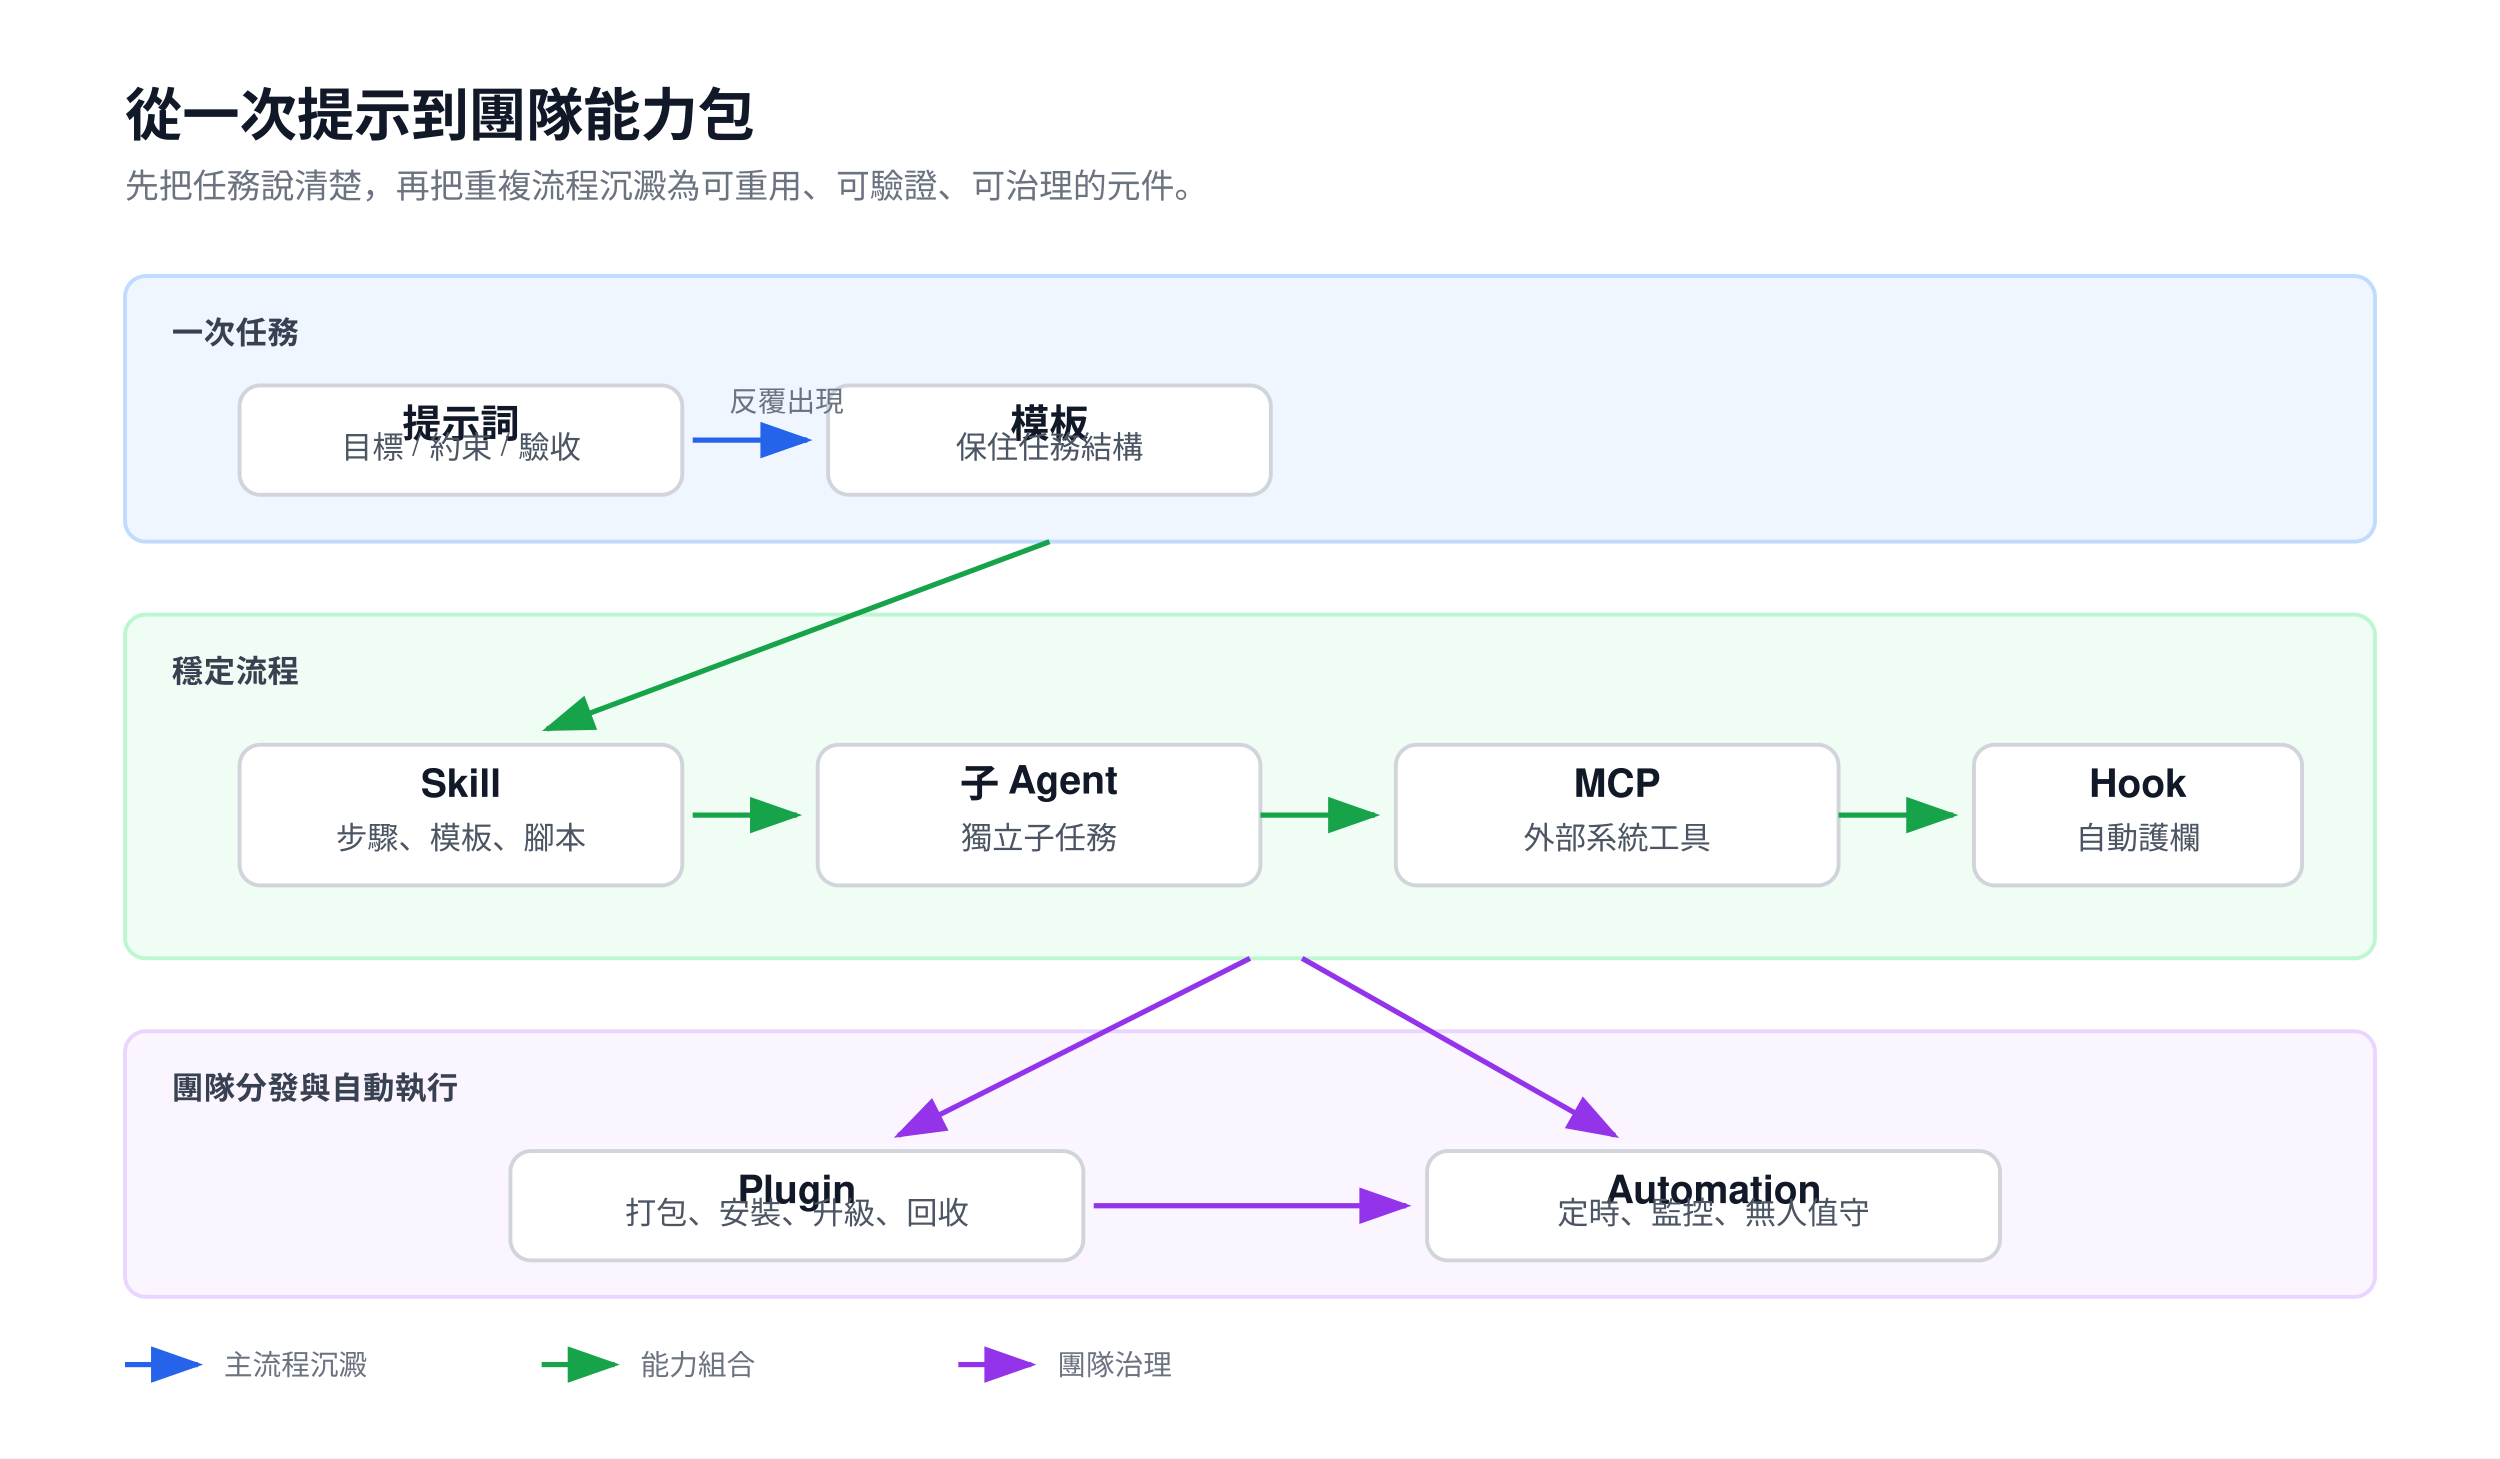
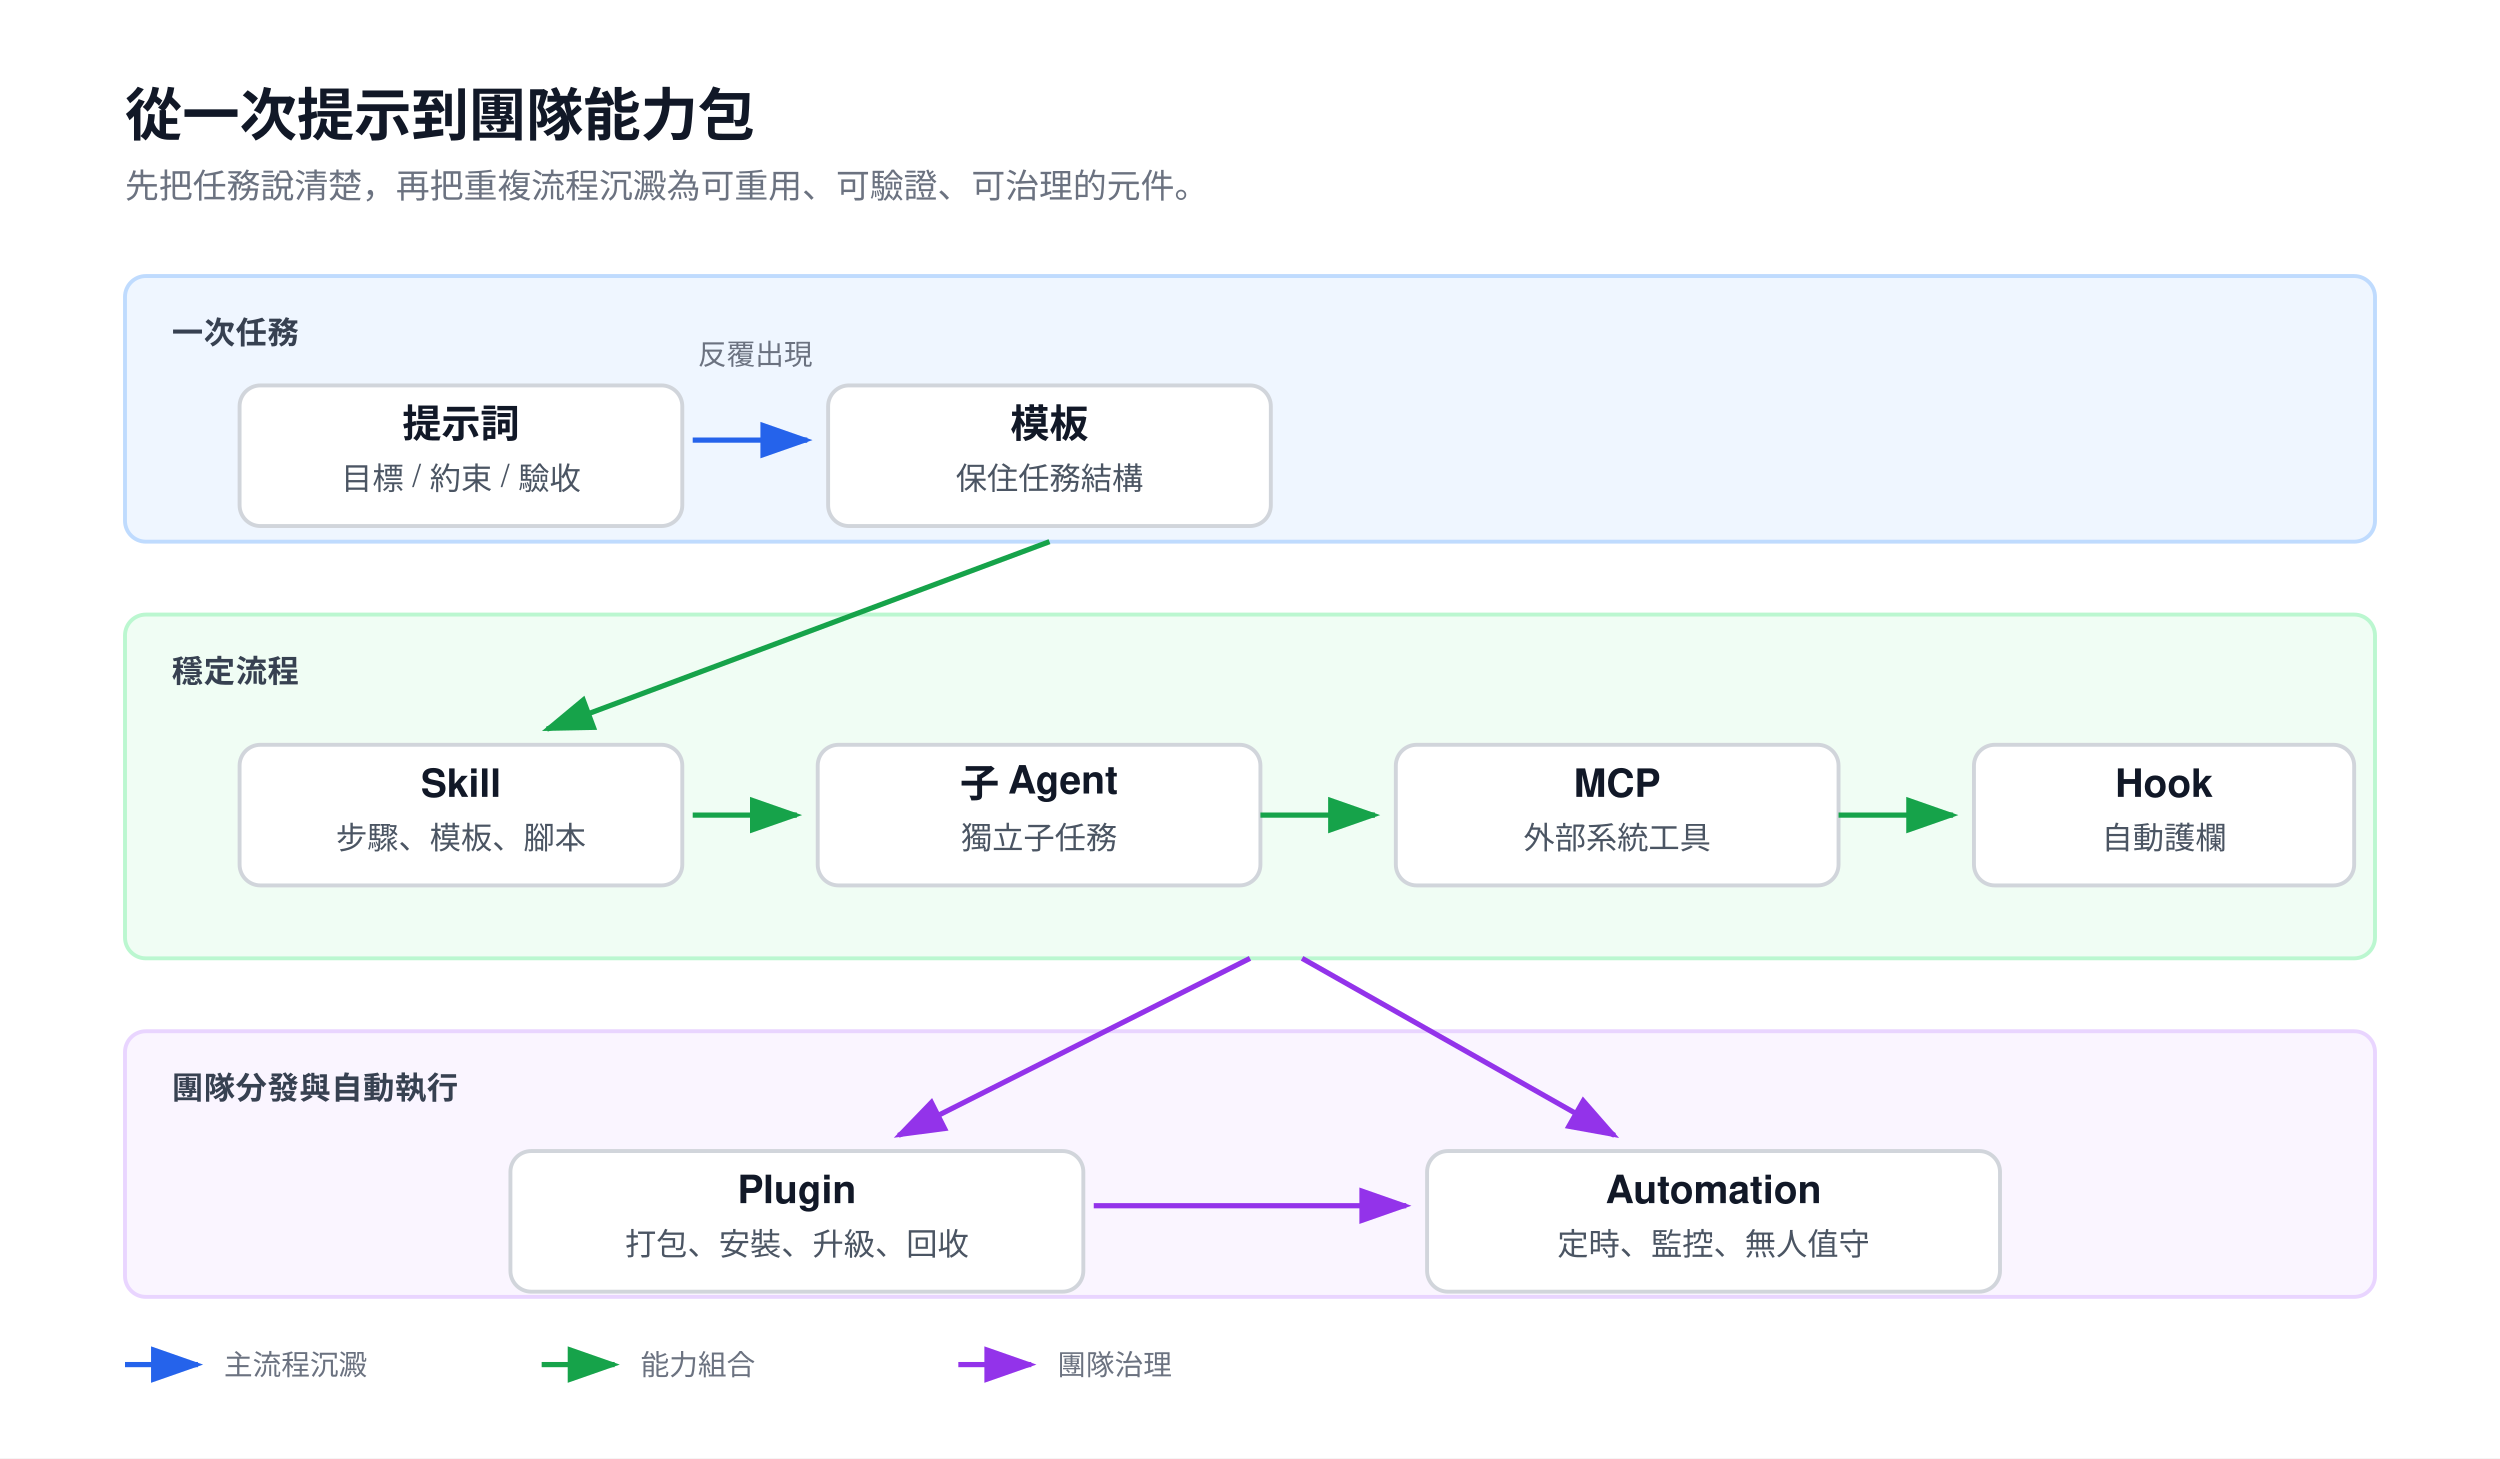
<svg xmlns="http://www.w3.org/2000/svg" viewBox="0 0 960 560" width="960" height="560" role="img" aria-labelledby="title desc">
  <style>
    text { font-family: 'Helvetica Neue', Helvetica, Arial, 'PingFang SC', 'Microsoft YaHei', 'Microsoft JhengHei', 'SimHei', sans-serif; }
    .title { fill: #111827; font-size: 22px; font-weight: 700; }
    .subtitle { fill: #6b7280; font-size: 13px; }
    .lane-label { fill: #374151; font-size: 12px; font-weight: 700; letter-spacing: 0.02em; }
    .node-title { fill: #111827; font-size: 15px; font-weight: 700; }
    .node-note { fill: #4b5563; font-size: 12px; }
    .small { fill: #6b7280; font-size: 11px; }
  </style>
  <defs>
    <marker id="arrow-blue" markerWidth="10" markerHeight="7" refX="9" refY="3.5" orient="auto">
      <polygon points="0 0, 10 3.5, 0 7" fill="#2563eb" />
    </marker>
    <marker id="arrow-green" markerWidth="10" markerHeight="7" refX="9" refY="3.5" orient="auto">
      <polygon points="0 0, 10 3.5, 0 7" fill="#16a34a" />
    </marker>
    <marker id="arrow-purple" markerWidth="10" markerHeight="7" refX="9" refY="3.5" orient="auto">
      <polygon points="0 0, 10 3.5, 0 7" fill="#9333ea" />
    </marker>
  </defs>
  <rect data-graph-role="background" width="960" height="560" fill="#ffffff" />
  <text x="48" y="52" text-anchor="start" class="title">從一次提示到團隊能力包</text>
  <text x="48" y="76" text-anchor="start" class="subtitle">先把任務說清楚，再把重複流程沉澱為可重用、可驗證、可治理的元件。</text>
  <rect data-graph-role="container" x="48" y="106" width="864" height="102" rx="8" fill="#eff6ff" stroke="#bfdbfe" stroke-width="1.5" />
  <text x="66" y="132" text-anchor="start" class="lane-label">一次任務</text>
  <rect data-graph-role="container" x="48" y="236" width="864" height="132" rx="8" fill="#f0fdf4" stroke="#bbf7d0" stroke-width="1.5" />
  <text x="66" y="262" text-anchor="start" class="lane-label">穩定流程</text>
  <rect data-graph-role="container" x="48" y="396" width="864" height="102" rx="8" fill="#faf5ff" stroke="#e9d5ff" stroke-width="1.5" />
  <text x="66" y="422" text-anchor="start" class="lane-label">團隊分發與自動執行</text>
-   <rect data-graph-role="node" x="92" y="148" width="170" height="42" rx="8" fill="#ffffff" stroke="#d1d5db" stroke-width="1.5" />
+   <rect data-graph-role="node" x="92" y="148" width="170" height="54" rx="8" fill="#ffffff" stroke="#d1d5db" stroke-width="1.5" />
  <text x="177.0" y="168" text-anchor="middle" class="node-title">提示詞</text>
-   <text x="177.0" y="176" text-anchor="middle" class="node-note">目標 / 約束 / 驗收</text>
-   <rect data-graph-role="node" x="318" y="148" width="170" height="42" rx="8" fill="#ffffff" stroke="#d1d5db" stroke-width="1.5" />
+   <text x="177.0" y="188" text-anchor="middle" class="node-note">目標 / 約束 / 驗收</text>
+   <rect data-graph-role="node" x="318" y="148" width="170" height="54" rx="8" fill="#ffffff" stroke="#d1d5db" stroke-width="1.5" />
  <text x="403.0" y="168" text-anchor="middle" class="node-title">模板</text>
-   <text x="403.0" y="176" text-anchor="middle" class="node-note">保住任務結構</text>
+   <text x="403.0" y="188" text-anchor="middle" class="node-note">保住任務結構</text>
  <rect data-graph-role="node" x="92" y="286" width="170" height="54" rx="8" fill="#ffffff" stroke="#d1d5db" stroke-width="1.5" />
  <text x="177.0" y="306" text-anchor="middle" class="node-title">Skill</text>
  <text x="177.0" y="326" text-anchor="middle" class="node-note">步驟、模板、腳本</text>
  <rect data-graph-role="node" x="314" y="286" width="170" height="54" rx="8" fill="#ffffff" stroke="#d1d5db" stroke-width="1.5" />
  <text x="399.0" y="306" text-anchor="middle" class="node-title">子 Agent</text>
  <text x="399.0" y="326" text-anchor="middle" class="node-note">獨立子任務</text>
  <rect data-graph-role="node" x="536" y="286" width="170" height="54" rx="8" fill="#ffffff" stroke="#d1d5db" stroke-width="1.5" />
  <text x="621.0" y="306" text-anchor="middle" class="node-title">MCP</text>
  <text x="621.0" y="326" text-anchor="middle" class="node-note">外部系統工具</text>
-   <rect data-graph-role="node" x="758" y="286" width="126" height="54" rx="8" fill="#ffffff" stroke="#d1d5db" stroke-width="1.5" />
-   <text x="821.0" y="306" text-anchor="middle" class="node-title">Hook</text>
-   <text x="821.0" y="326" text-anchor="middle" class="node-note">自動護欄</text>
-   <rect data-graph-role="node" x="196" y="442" width="220" height="42" rx="8" fill="#ffffff" stroke="#d1d5db" stroke-width="1.5" />
+   <rect data-graph-role="node" x="758" y="286" width="146" height="54" rx="8" fill="#ffffff" stroke="#d1d5db" stroke-width="1.5" />
+   <text x="831.0" y="306" text-anchor="middle" class="node-title">Hook</text>
+   <text x="831.0" y="326" text-anchor="middle" class="node-note">自動護欄</text>
+   <rect data-graph-role="node" x="196" y="442" width="220" height="54" rx="8" fill="#ffffff" stroke="#d1d5db" stroke-width="1.5" />
  <text x="306.0" y="462" text-anchor="middle" class="node-title">Plugin</text>
-   <text x="306.0" y="470" text-anchor="middle" class="node-note">打包、安裝、升級、回收</text>
-   <rect data-graph-role="node" x="548" y="442" width="220" height="42" rx="8" fill="#ffffff" stroke="#d1d5db" stroke-width="1.5" />
+   <text x="306.0" y="482" text-anchor="middle" class="node-note">打包、安裝、升級、回收</text>
+   <rect data-graph-role="node" x="548" y="442" width="220" height="54" rx="8" fill="#ffffff" stroke="#d1d5db" stroke-width="1.5" />
  <text x="658.0" y="462" text-anchor="middle" class="node-title">Automation</text>
-   <text x="658.0" y="470" text-anchor="middle" class="node-note">定時、監控、無人值守</text>
+   <text x="658.0" y="482" text-anchor="middle" class="node-note">定時、監控、無人值守</text>
  <path data-graph-role="edge" d="M 266 169 L 310 169" fill="none" stroke="#2563eb" stroke-width="2" marker-end="url(#arrow-blue)" />
  <path data-graph-role="edge" d="M 403 208 L 210 280" fill="none" stroke="#16a34a" stroke-width="2" marker-end="url(#arrow-green)" />
  <path data-graph-role="edge" d="M 266 313 L 306 313" fill="none" stroke="#16a34a" stroke-width="2" marker-end="url(#arrow-green)" />
  <path data-graph-role="edge" d="M 484 313 L 528 313" fill="none" stroke="#16a34a" stroke-width="2" marker-end="url(#arrow-green)" />
  <path data-graph-role="edge" d="M 706 313 L 750 313" fill="none" stroke="#16a34a" stroke-width="2" marker-end="url(#arrow-green)" />
  <path data-graph-role="edge" d="M 480 368 L 345 436" fill="none" stroke="#9333ea" stroke-width="2" marker-end="url(#arrow-purple)" />
  <path data-graph-role="edge" d="M 500 368 L 620 436" fill="none" stroke="#9333ea" stroke-width="2" marker-end="url(#arrow-purple)" />
  <path data-graph-role="edge" d="M 420 463 L 540 463" fill="none" stroke="#9333ea" stroke-width="2" marker-end="url(#arrow-purple)" />
-   <text x="280" y="158" text-anchor="start" class="small">反覆出現</text>
+   <text x="290" y="140" text-anchor="middle" class="small">反覆出現</text>
  <g data-graph-role="legend" transform="translate(48,524)">
    <line data-graph-role="decoration" x1="0" y1="0" x2="28" y2="0" stroke="#2563eb" stroke-width="2" marker-end="url(#arrow-blue)" />
    <text data-graph-role="decoration" x="38" y="4" class="small">主流程沉澱</text>
    <line data-graph-role="decoration" x1="160" y1="0" x2="188" y2="0" stroke="#16a34a" stroke-width="2" marker-end="url(#arrow-green)" />
    <text data-graph-role="decoration" x="198" y="4" class="small">能力組合</text>
    <line data-graph-role="decoration" x1="320" y1="0" x2="348" y2="0" stroke="#9333ea" stroke-width="2" marker-end="url(#arrow-purple)" />
    <text data-graph-role="decoration" x="358" y="4" class="small">團隊治理</text>
  </g>
</svg>
